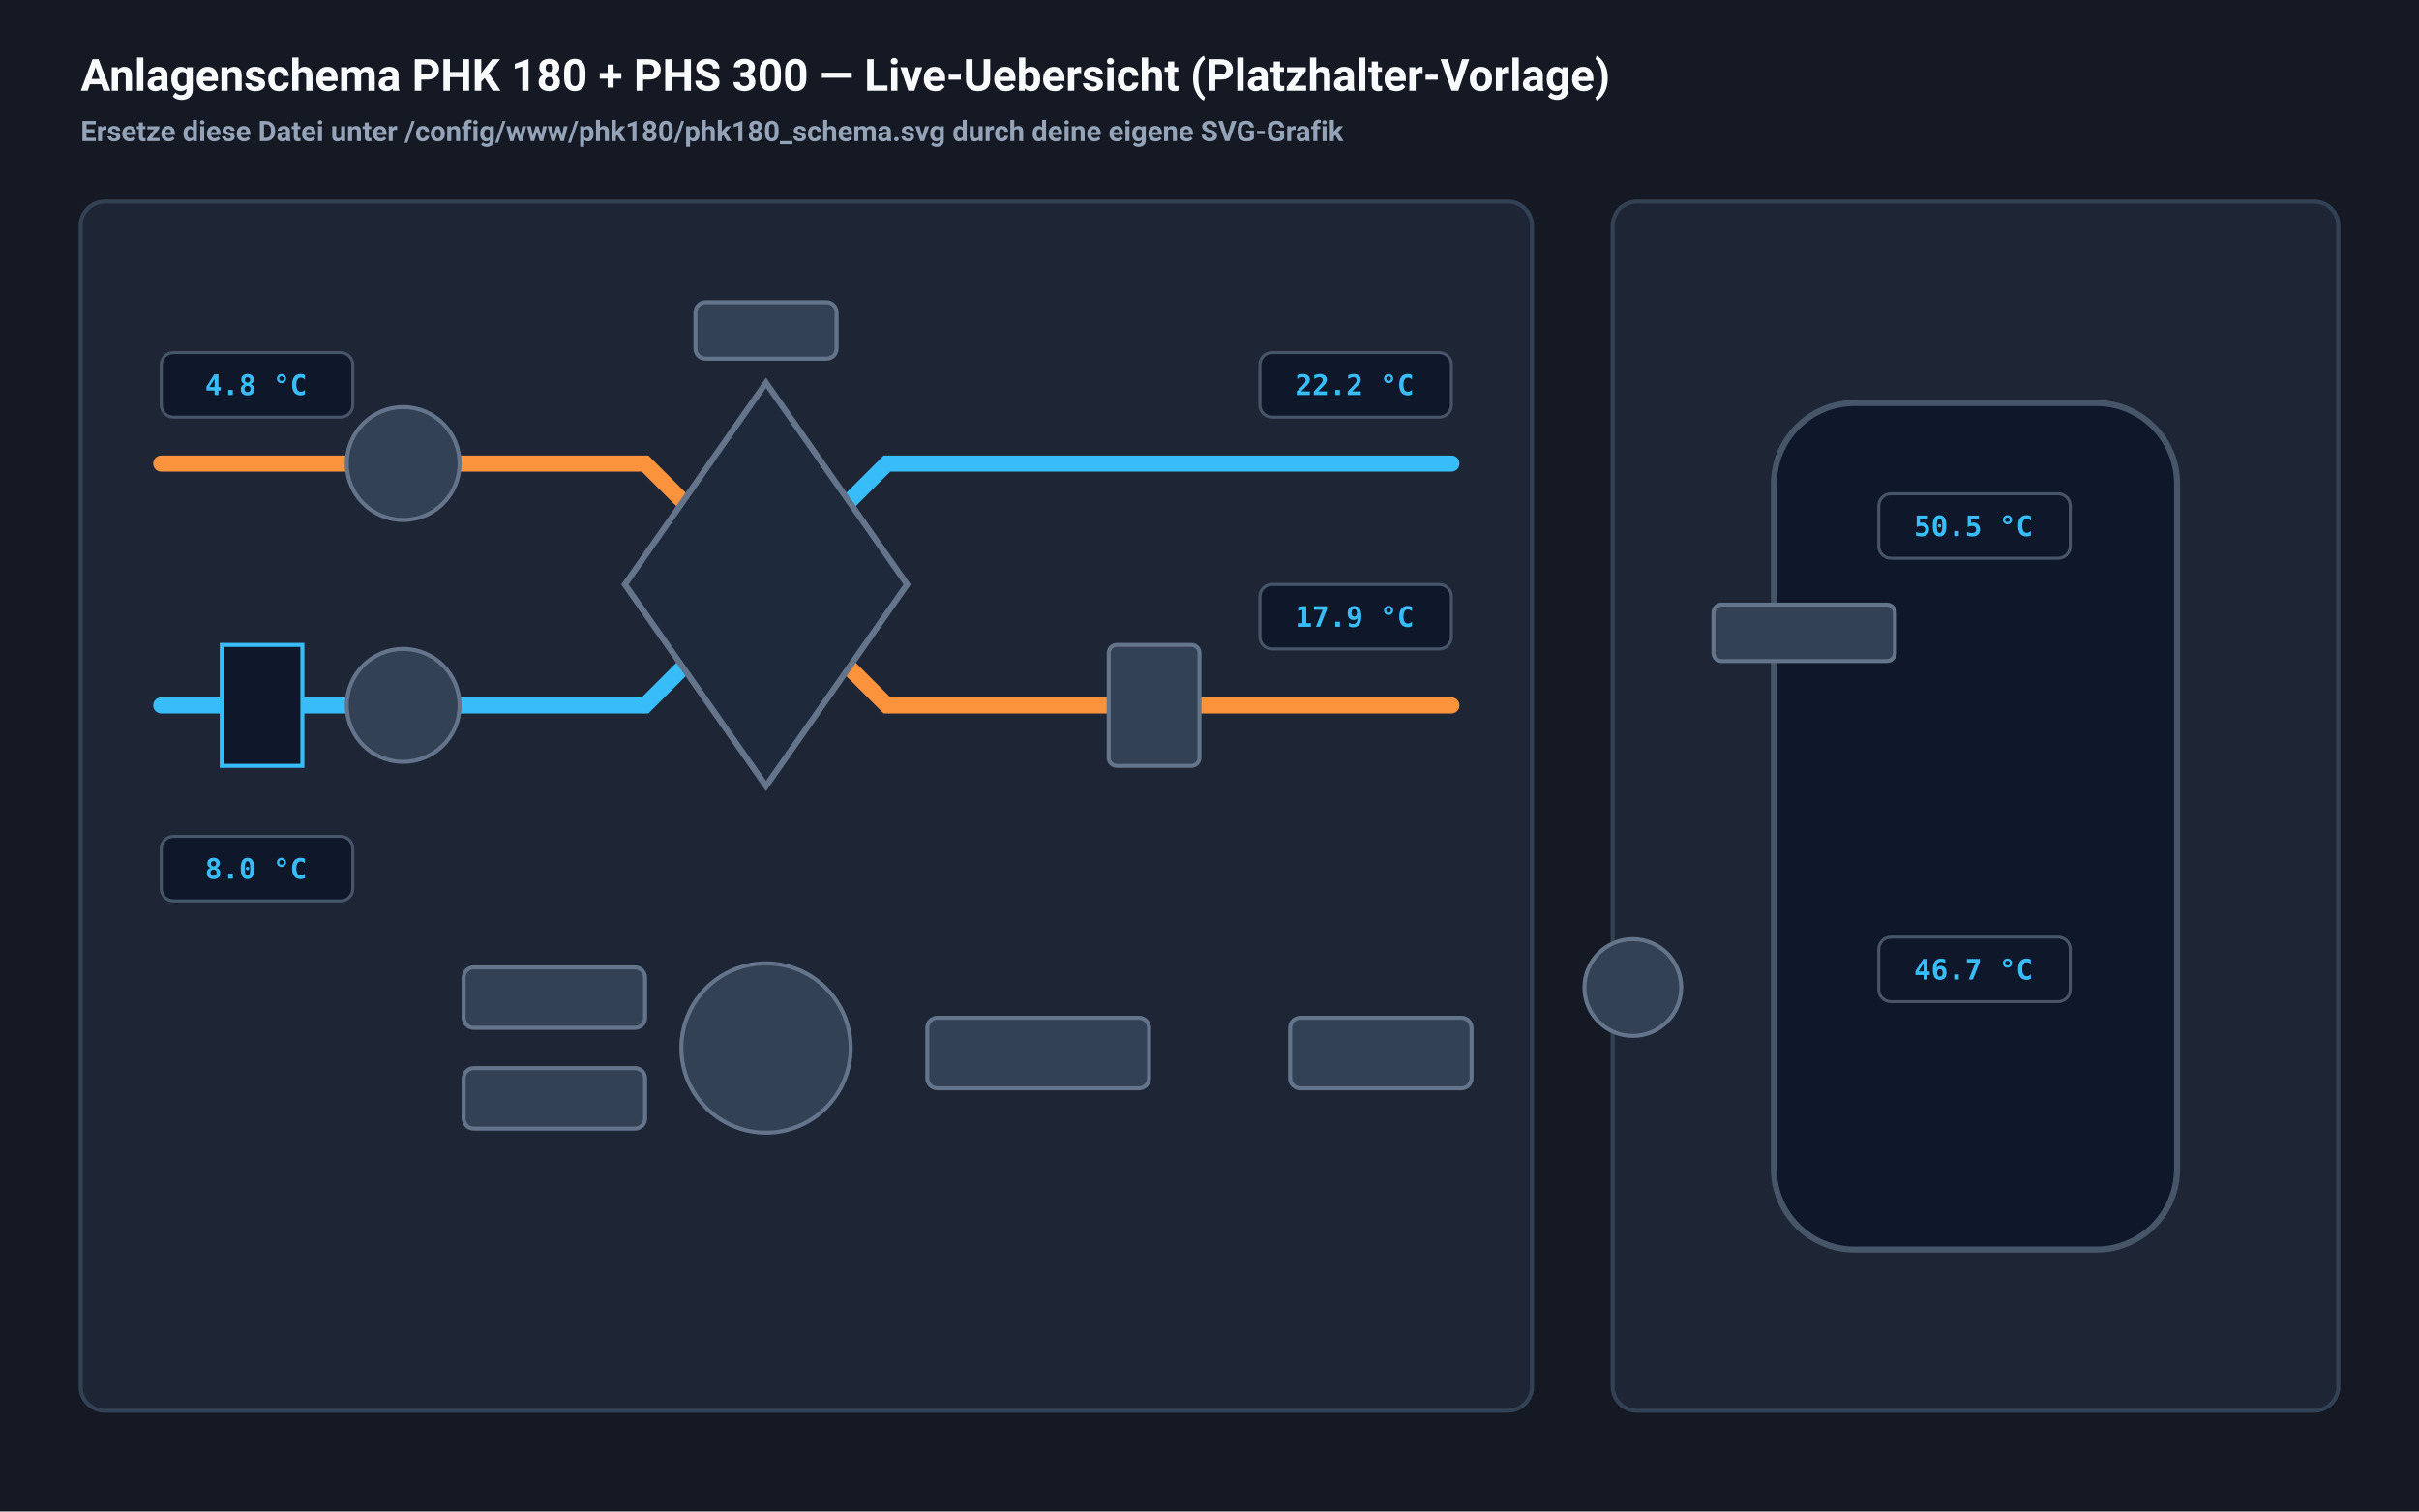
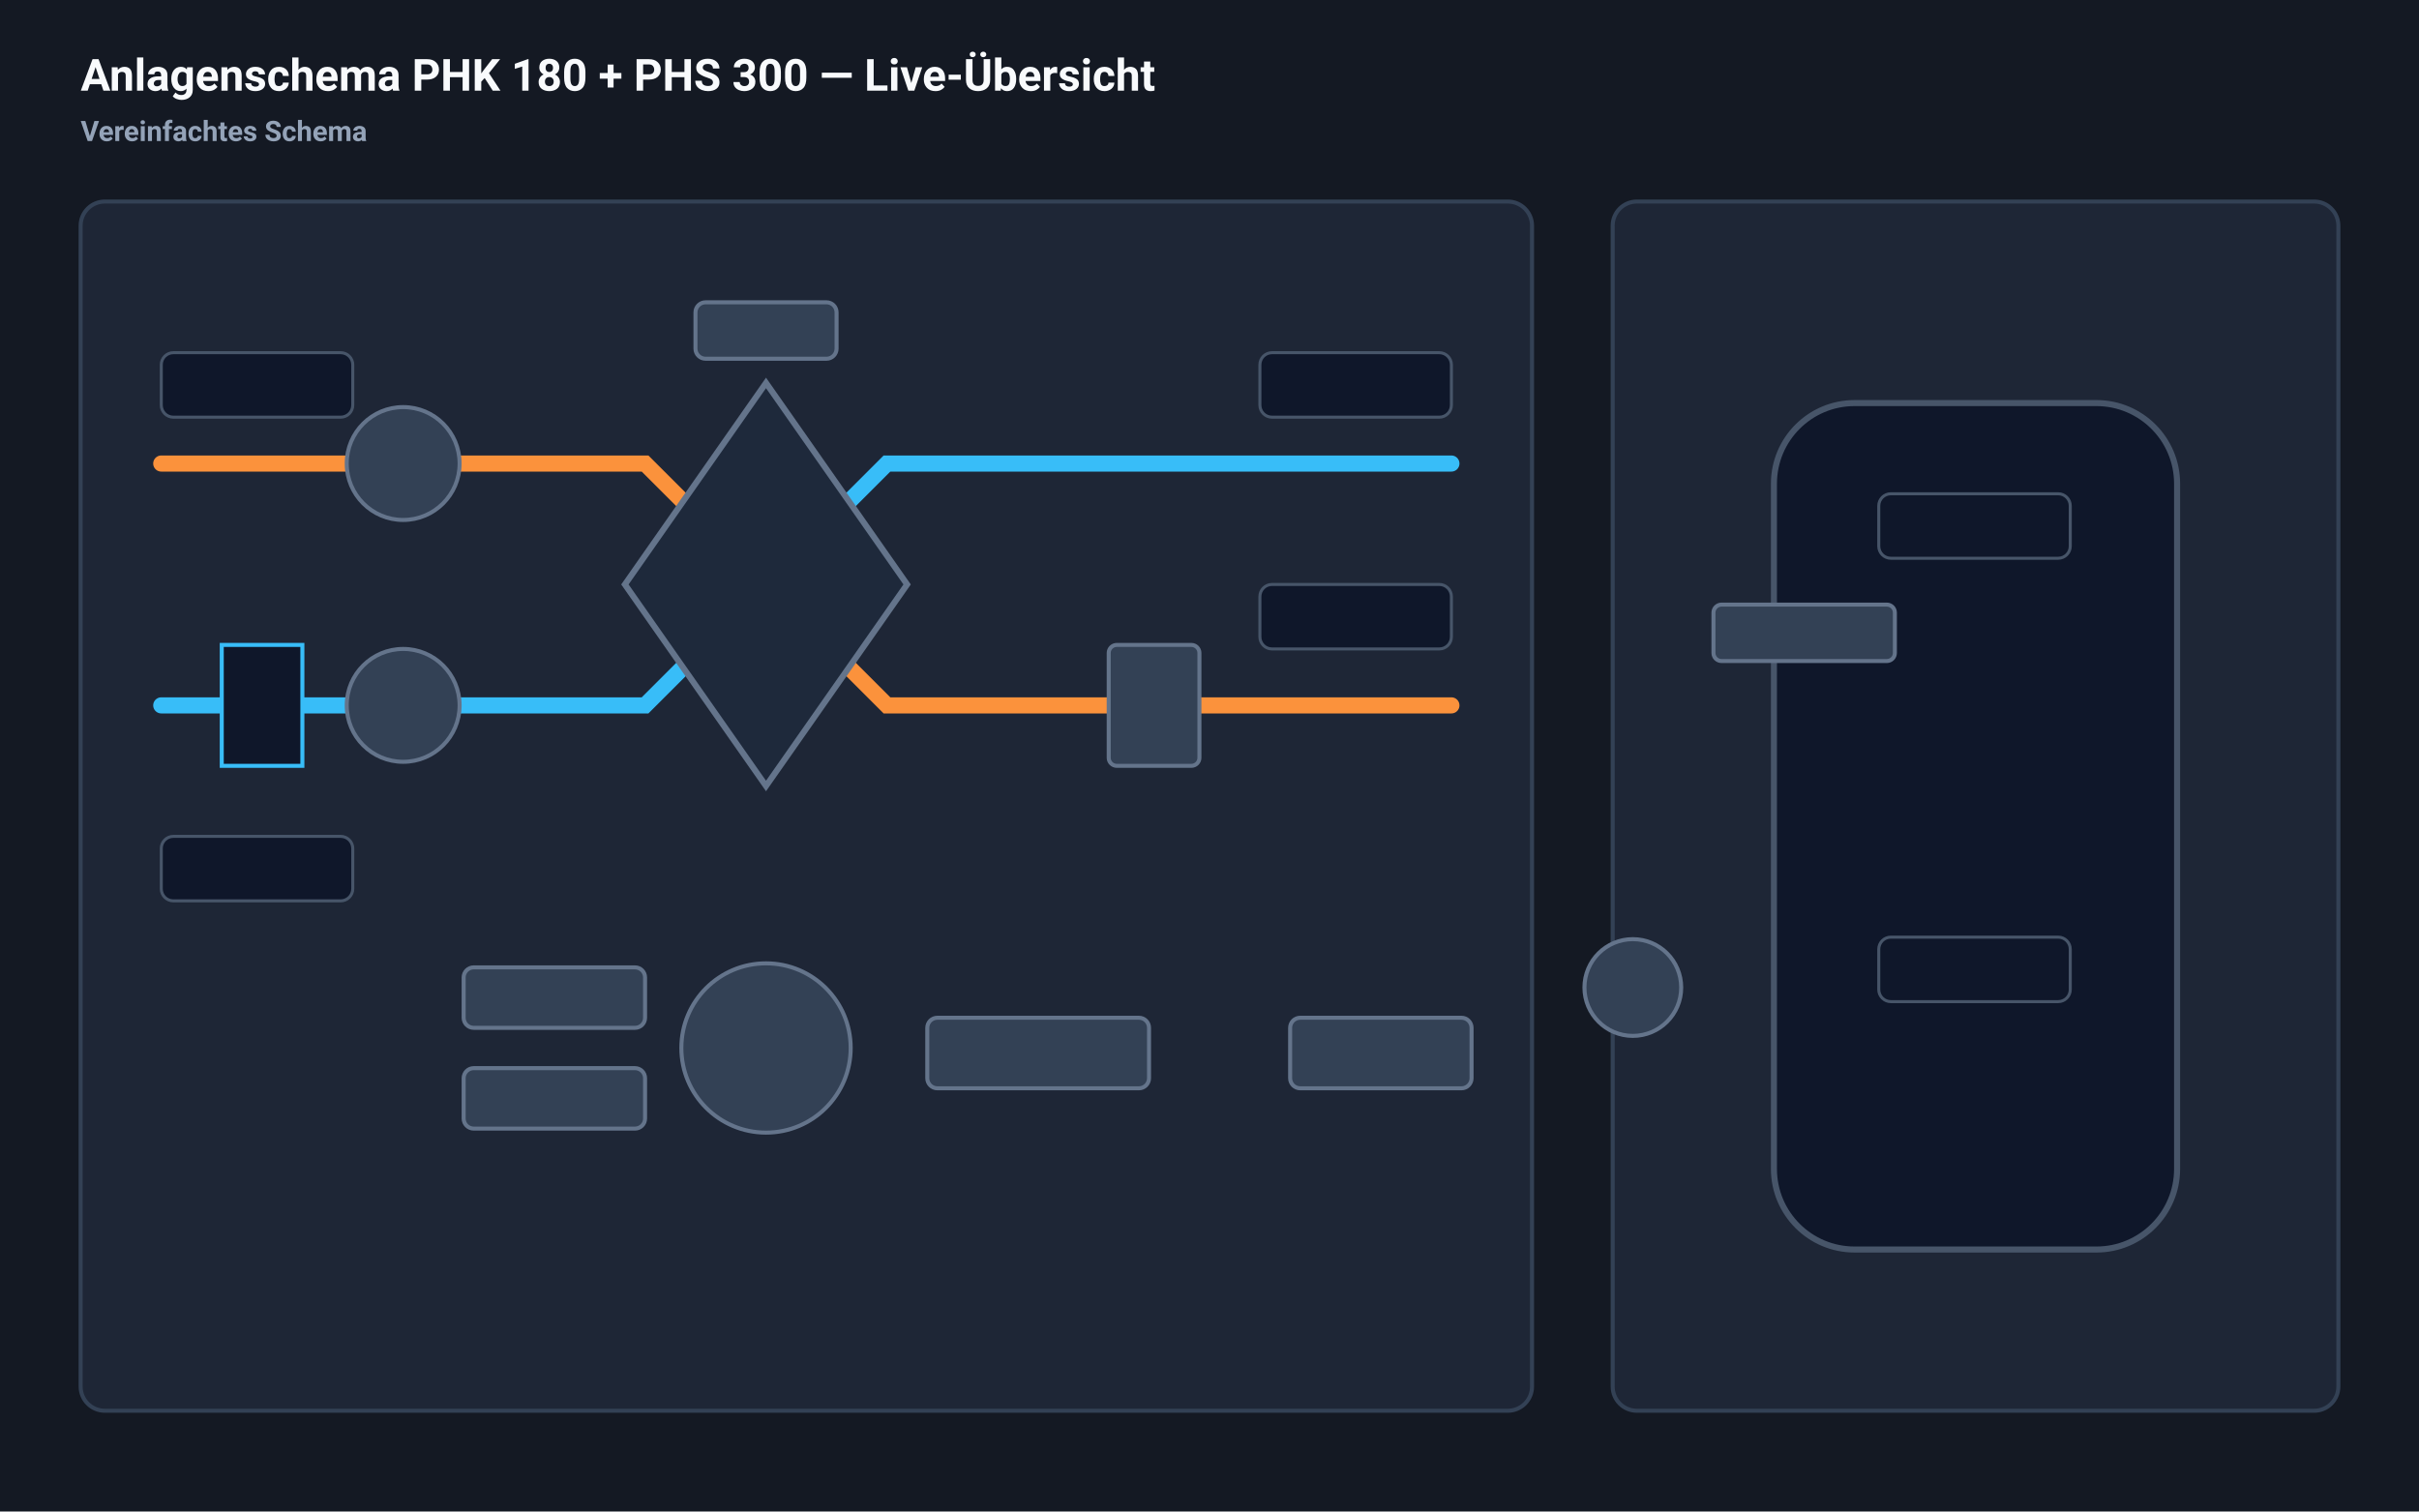
<svg xmlns="http://www.w3.org/2000/svg" viewBox="0 0 1200 750" width="100%" height="100%">
  <defs>
    <style>
      .bg { fill: #141923; }
      .panel { fill: #1e2636; stroke: #334155; stroke-width: 2; rx: 12; }
      .pipe-air-cold { stroke: #38bdf8; stroke-width: 8; fill: none; stroke-linecap: round; }
      .pipe-air-warm { stroke: #fb923c; stroke-width: 8; fill: none; stroke-linecap: round; }
      .title { font-family: 'Segoe UI', Roboto, sans-serif; font-size: 22px; font-weight: bold; fill: #f8fafc; }
      .subtitle { font-family: 'Segoe UI', Roboto, sans-serif; font-size: 14px; font-weight: 600; fill: #94a3b8; }
-       .label { font-family: 'Segoe UI', Roboto, sans-serif; font-size: 13px; fill: #cbd5e1; }
      .val-box { fill: #0f172a; stroke: #475569; stroke-width: 1.5; rx: 6; }
      .val-text { font-family: 'Consolas', monospace; font-size: 14px; font-weight: bold; fill: #38bdf8; text-anchor: middle; }
      .comp-off { fill: #334155; stroke: #64748b; stroke-width: 2; transition: all 0.3s ease; }
    </style>
  </defs>
  <rect width="1200" height="750" class="bg" />
-   <text x="40" y="45" class="title">Anlagenschema PHK 180 + PHS 300 — Live-Uebersicht (Platzhalter-Vorlage)</text>
-   <text x="40" y="70" class="subtitle">Ersetze diese Datei unter /config/www/phk180/phk180_schema.svg durch deine eigene SVG-Grafik</text>
+   <text x="40" y="45" class="title">Anlagenschema PHK 180 + PHS 300 — Live-Übersicht</text>
+   <text x="40" y="70" class="subtitle">Vereinfachtes Schema</text>
  <rect x="40" y="100" width="720" height="600" class="panel" />
  <rect x="800" y="100" width="360" height="600" class="panel" />
  <path d="M 80 230 L 320 230 L 440 350 L 720 350" class="pipe-air-warm" />
  <path d="M 720 230 L 440 230 L 320 350 L 80 350" class="pipe-air-cold" />
  <polygon points="380,190 450,290 380,390 310,290" fill="#1e293b" stroke="#64748b" stroke-width="3" />
  <g id="svg_bypass" class="comp-off">
    <rect x="345" y="150" width="70" height="28" rx="5" />
  </g>
  <g id="svg_fan_zu" class="comp-off">
    <circle cx="200" cy="230" r="28" />
  </g>
  <g id="svg_fan_ab" class="comp-off">
    <circle cx="200" cy="350" r="28" />
  </g>
  <rect x="110" y="320" width="40" height="60" fill="#0f172a" stroke="#38bdf8" stroke-width="2" />
  <g id="svg_kompressor" class="comp-off">
    <circle cx="380" cy="520" r="42" />
  </g>
  <g id="svg_mv_anlauf" class="comp-off">
    <rect x="230" y="480" width="90" height="30" rx="5" />
  </g>
  <g id="svg_mv_fluessig" class="comp-off">
    <rect x="230" y="530" width="90" height="30" rx="5" />
  </g>
  <g id="svg_mv_4_2_wege" class="comp-off">
    <rect x="460" y="505" width="110" height="35" rx="5" />
  </g>
  <g id="svg_zh_zuluft" class="comp-off">
    <rect x="550" y="320" width="45" height="60" rx="4" />
  </g>
  <g id="svg_zh_raum" class="comp-off">
    <rect x="640" y="505" width="90" height="35" rx="5" />
  </g>
  <rect x="880" y="200" width="200" height="420" rx="40" fill="#0f172a" stroke="#475569" stroke-width="3" />
  <g id="svg_ehz" class="comp-off">
    <rect x="850" y="300" width="90" height="28" rx="4" />
  </g>
  <g id="svg_speicherladepumpe" class="comp-off">
    <circle cx="810" cy="490" r="24" />
  </g>
  <g transform="translate(80, 175)">
    <rect width="95" height="32" class="val-box" />
-     <text x="47" y="21" id="svg_t_lufteintritt" class="val-text">4.8 °C</text>
+     <text x="47" y="21" id="svg_t_lufteintritt" class="val-text" />
  </g>
  <g transform="translate(625, 175)">
    <rect width="95" height="32" class="val-box" />
-     <text x="47" y="21" id="svg_t_abluft" class="val-text">22.2 °C</text>
+     <text x="47" y="21" id="svg_t_abluft" class="val-text" />
  </g>
  <g transform="translate(625, 290)">
    <rect width="95" height="32" class="val-box" />
-     <text x="47" y="21" id="svg_t_zuluft" class="val-text">17.9 °C</text>
+     <text x="47" y="21" id="svg_t_zuluft" class="val-text" />
  </g>
  <g transform="translate(80, 415)">
    <rect width="95" height="32" class="val-box" />
-     <text x="47" y="21" id="svg_t_verdampfer" class="val-text">8.0 °C</text>
+     <text x="47" y="21" id="svg_t_verdampfer" class="val-text" />
  </g>
  <g transform="translate(932, 245)">
    <rect width="95" height="32" class="val-box" />
-     <text x="47" y="21" id="svg_t_speicher_oben" class="val-text">50.5 °C</text>
+     <text x="47" y="21" id="svg_t_speicher_oben" class="val-text" />
  </g>
  <g transform="translate(932, 465)">
    <rect width="95" height="32" class="val-box" />
-     <text x="47" y="21" id="svg_t_speicher_unten" class="val-text">46.7 °C</text>
+     <text x="47" y="21" id="svg_t_speicher_unten" class="val-text" />
  </g>
</svg>
